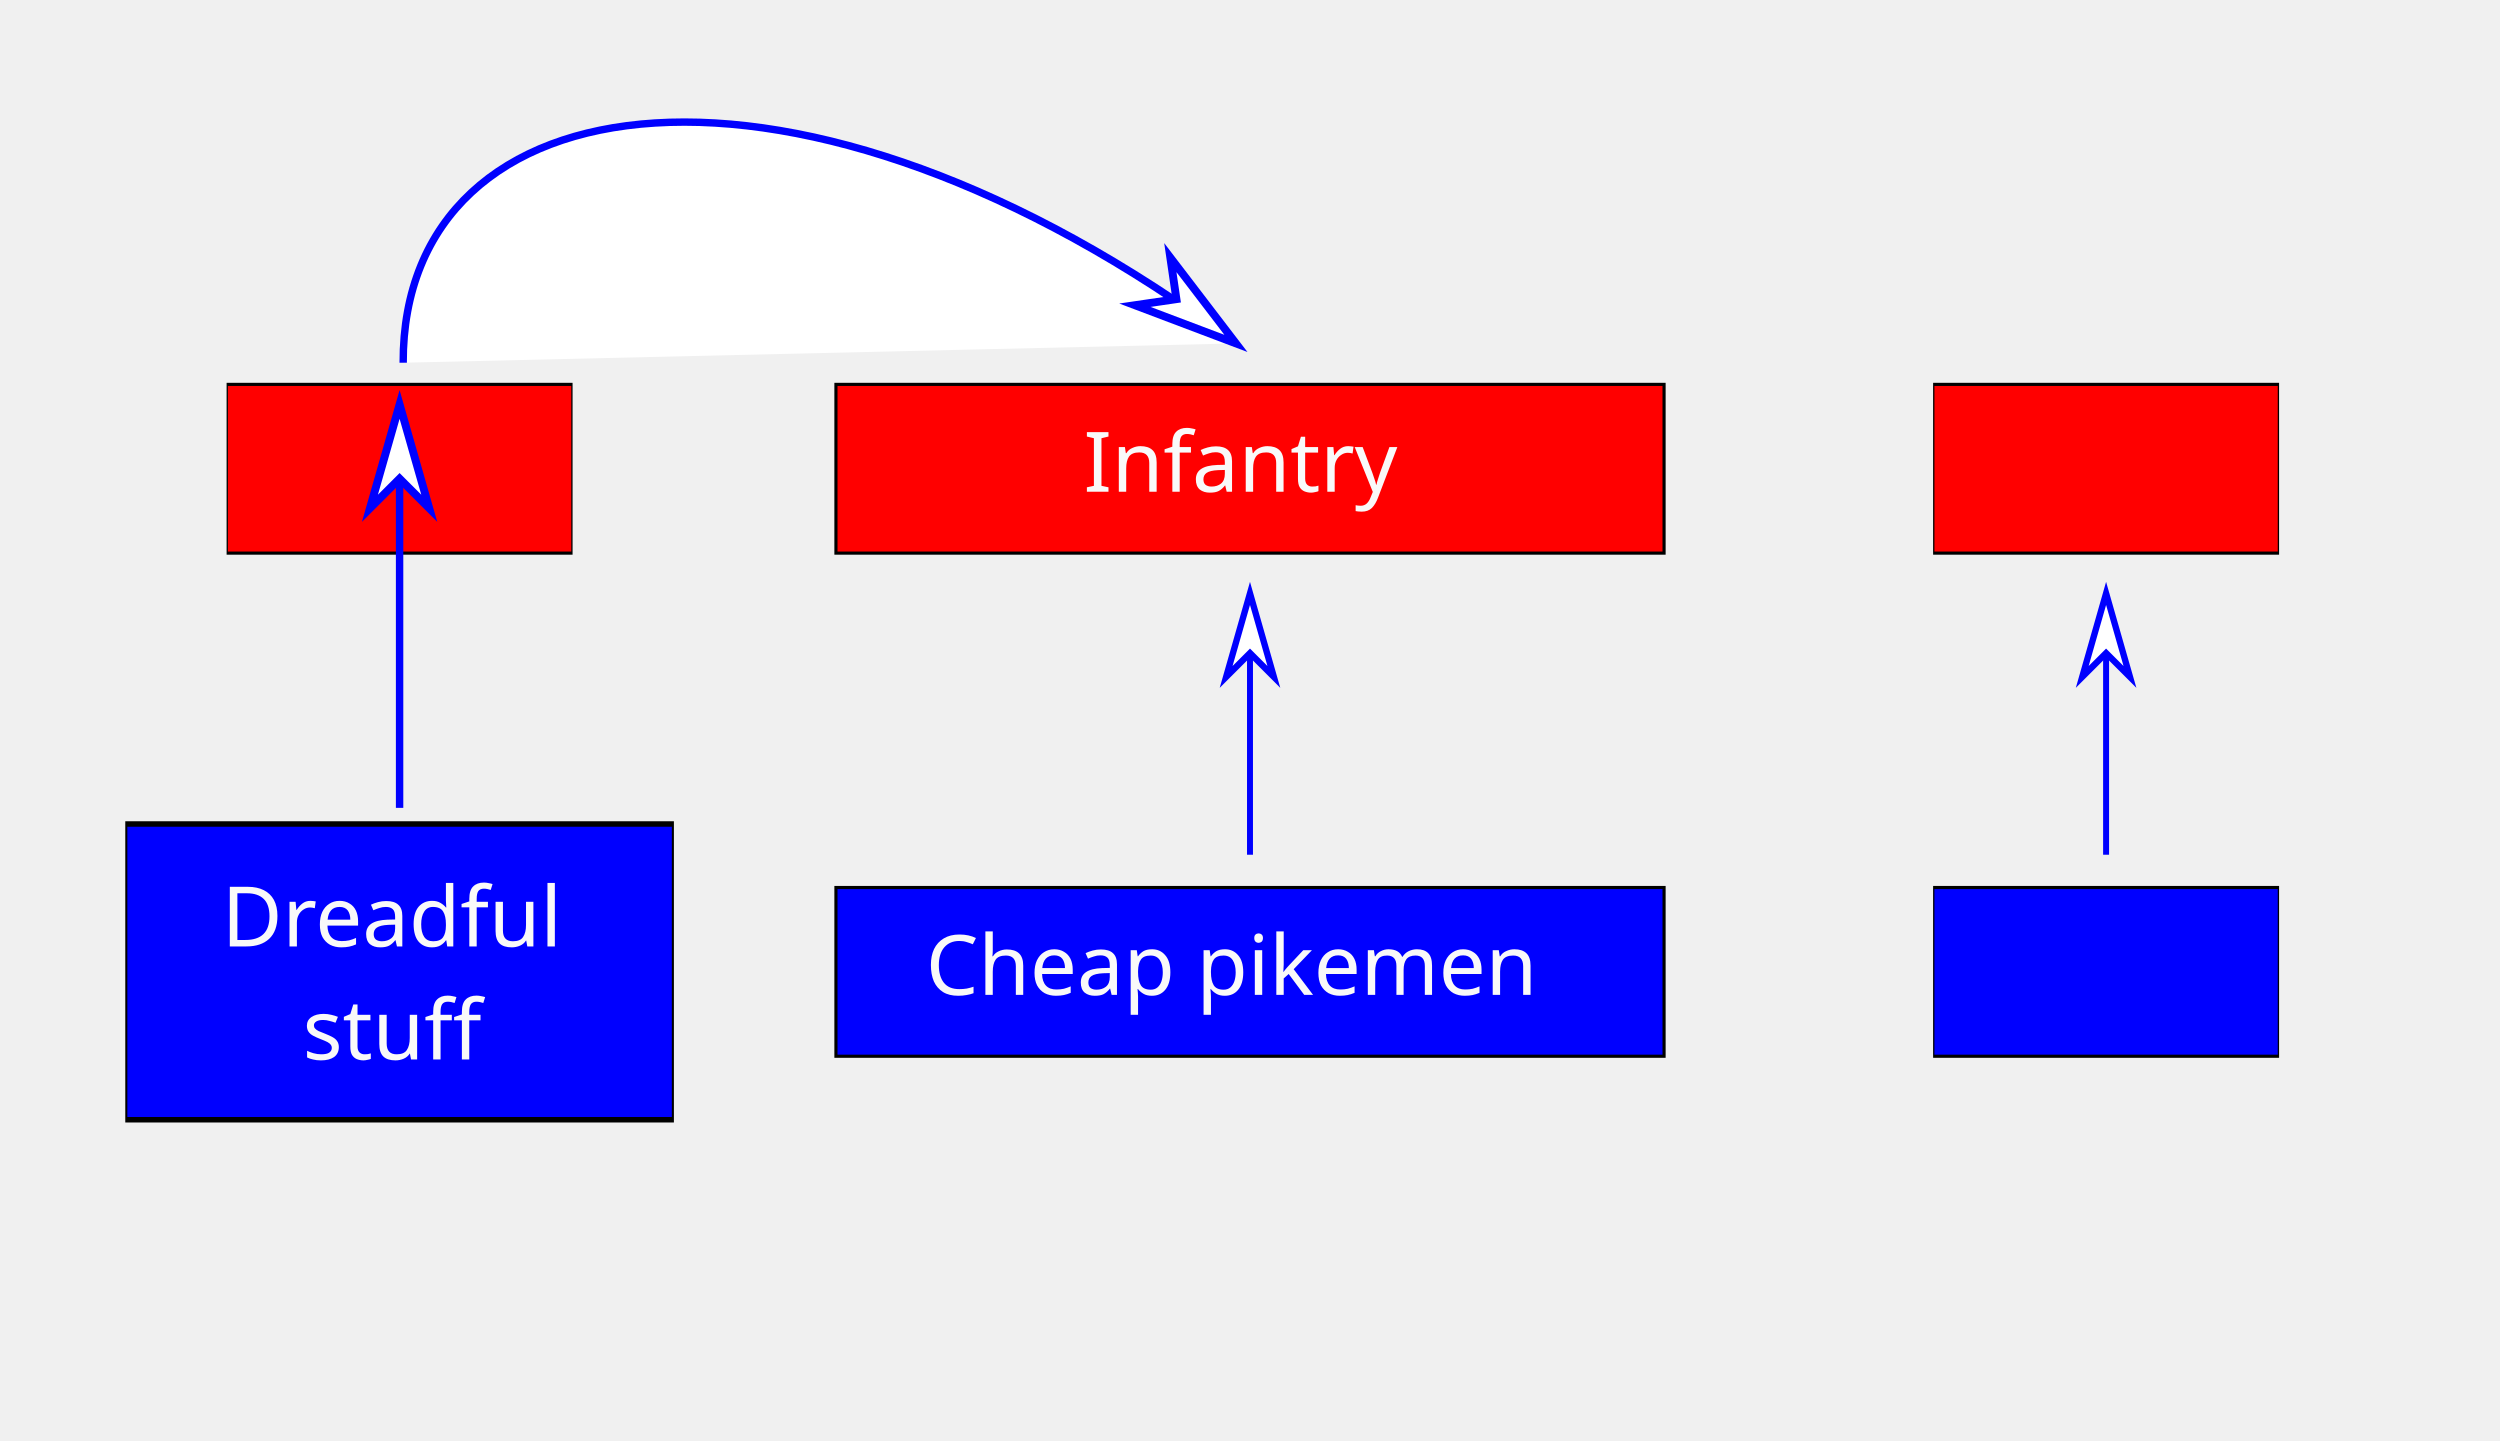
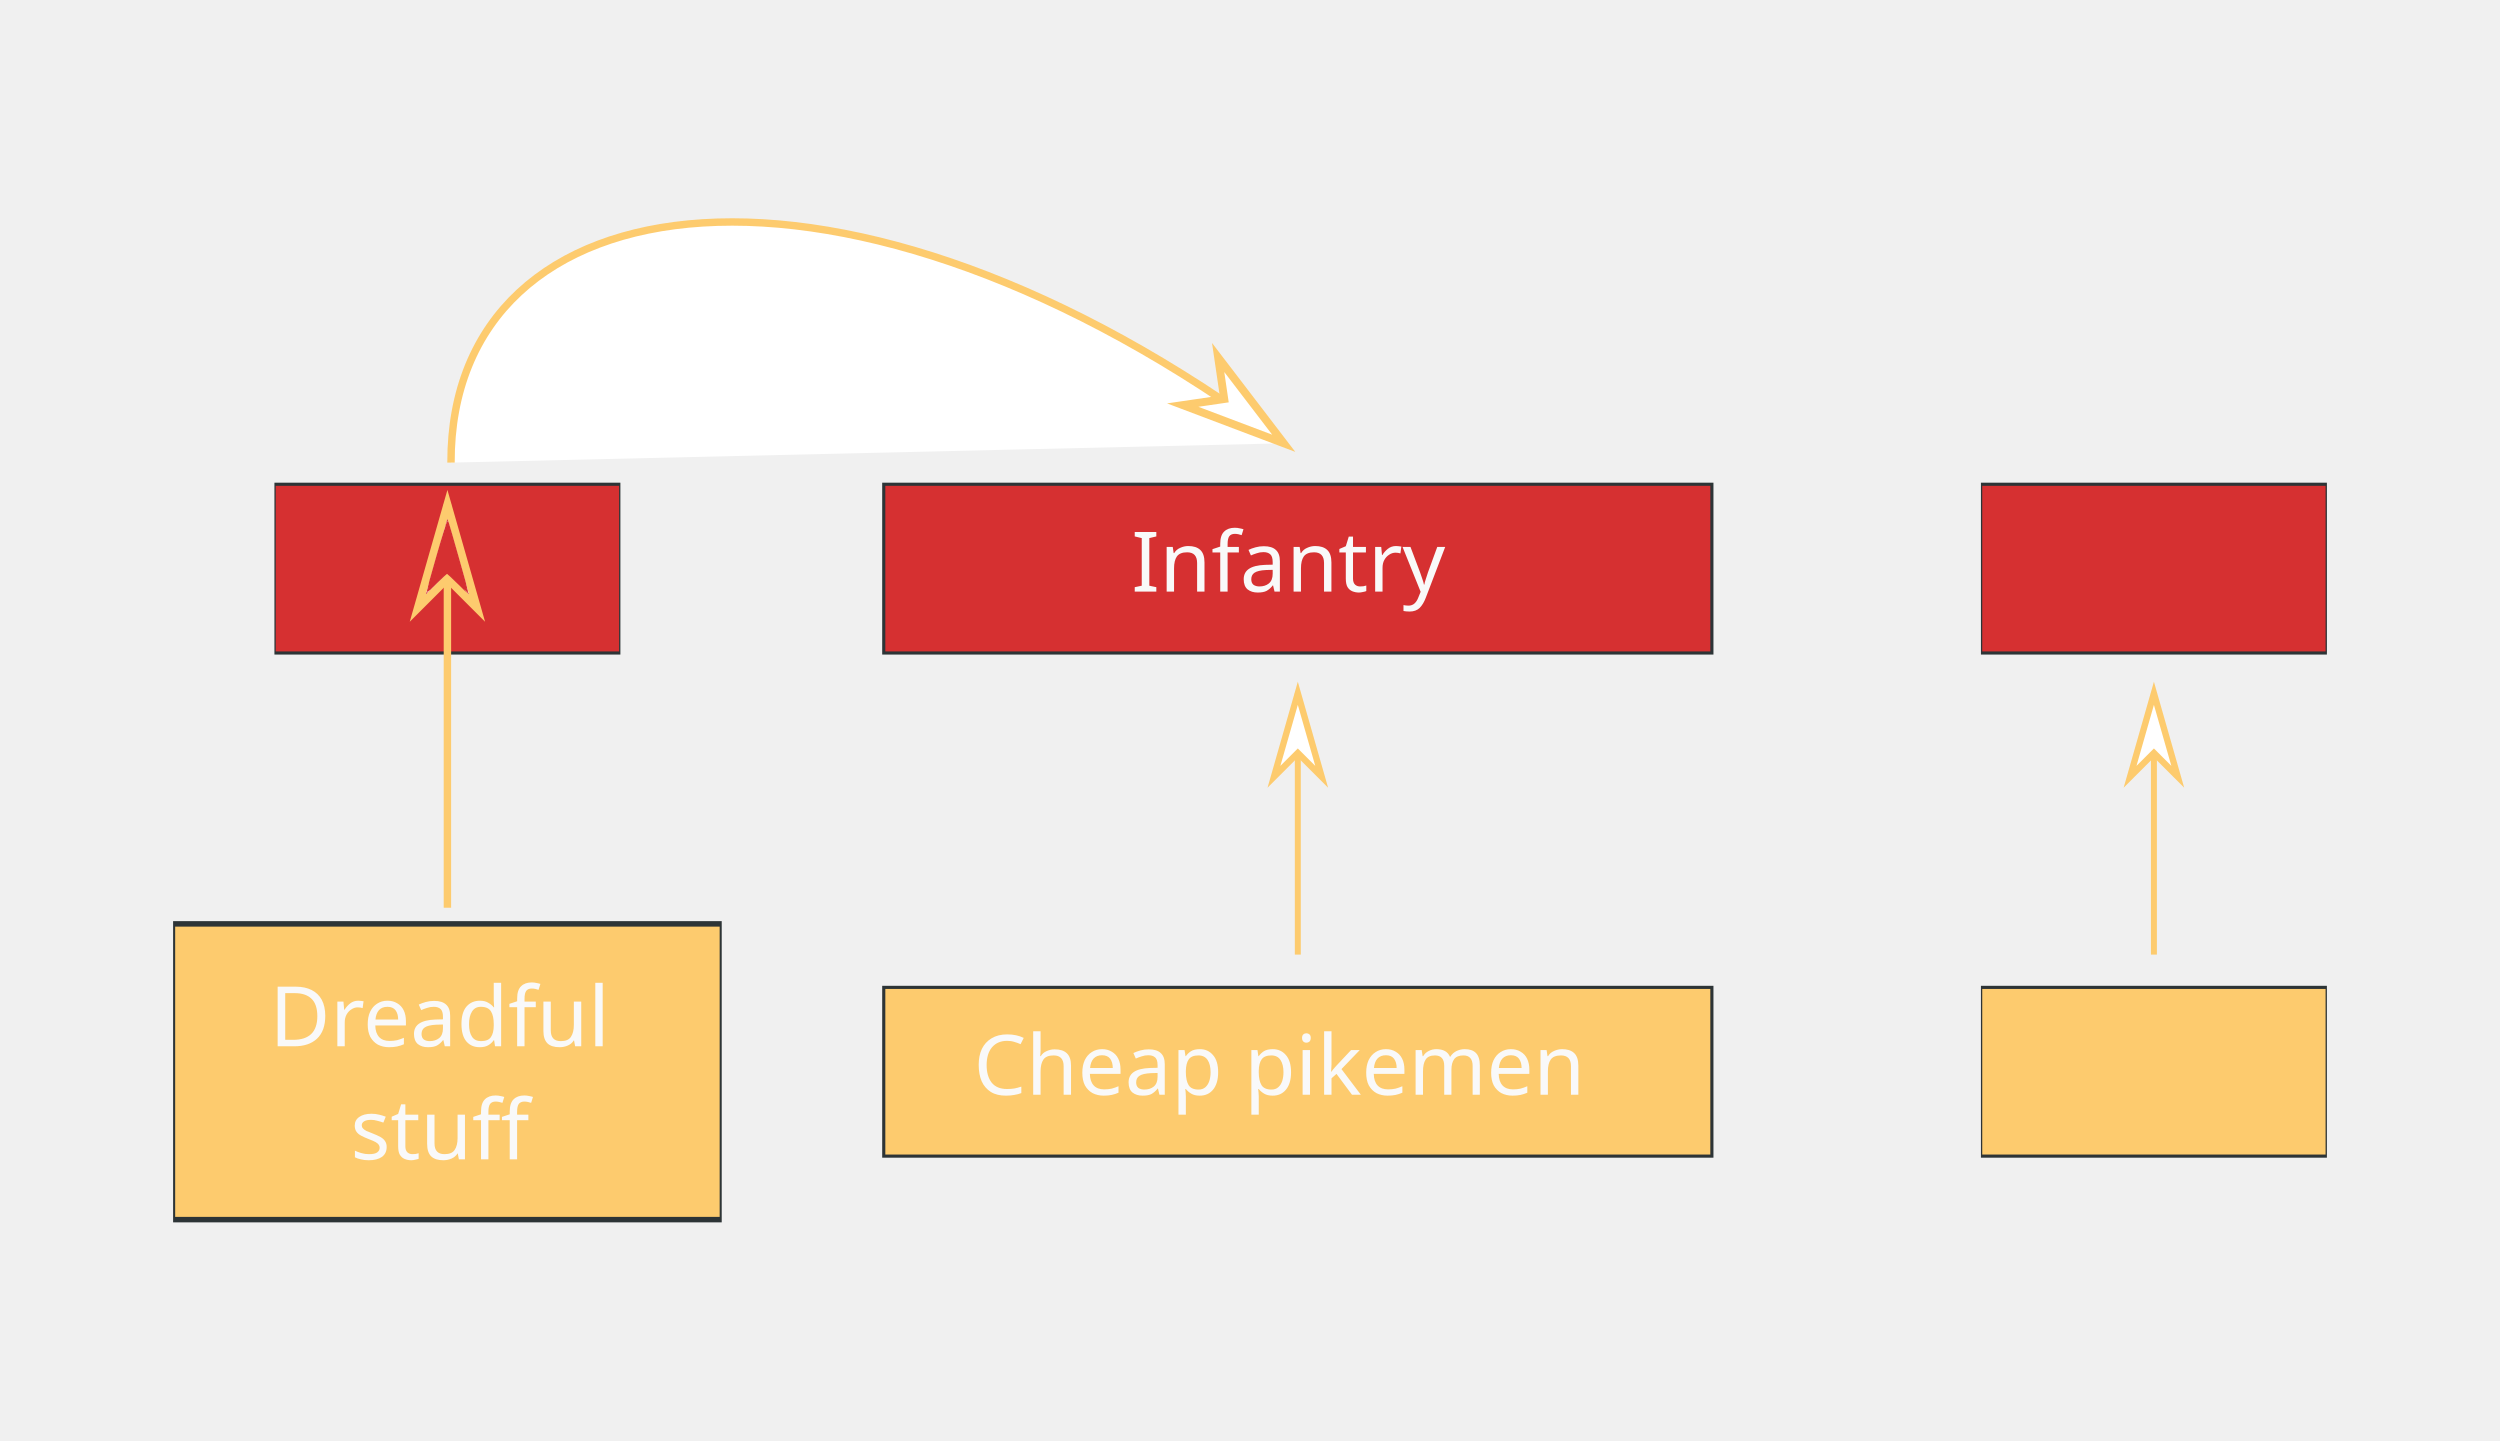
<svg xmlns="http://www.w3.org/2000/svg" xmlns:ns1="http://www.openswatchbook.org/uri/2009/osb" xmlns:xlink="http://www.w3.org/1999/xlink" width="800" height="461" viewBox="0 0 211.667 121.973" version="1.1" id="svg8">
  <defs id="defs2">
    <marker orient="auto" refY="0.0" refX="0.0" id="marker6110" style="overflow:visible;">
      <path id="path6108" d="M 0.0,0.0 L 5.0,-5.0 L -12.5,0.0 L 5.0,5.0 L 0.0,0.0 z " style="fill-rule:evenodd;stroke:#0000fe;stroke-width:1pt;stroke-opacity:1;fill:#ffffff;fill-opacity:1" transform="scale(0.8) rotate(180) translate(12.5,0)" />
    </marker>
    <marker orient="auto" refY="0.0" refX="0.0" id="marker5804" style="overflow:visible;">
      <path id="path5802" d="M 0.0,0.0 L 5.0,-5.0 L -12.5,0.0 L 5.0,5.0 L 0.0,0.0 z " style="fill-rule:evenodd;stroke:#000000;stroke-width:1pt;stroke-opacity:1;fill:#000000;fill-opacity:1" transform="scale(0.8) rotate(180) translate(12.5,0)" />
    </marker>
    <marker orient="auto" refY="0.0" refX="0.0" id="EmptyTriangleOutL" style="overflow:visible">
      <path id="path5050" d="M 5.77,0.0 L -2.88,5.0 L -2.88,-5.0 L 5.77,0.0 z " style="fill-rule:evenodd;fill:#ffffff;stroke:#000000;stroke-width:1pt;stroke-opacity:1" transform="scale(0.8) translate(-6,0)" />
    </marker>
    <marker orient="auto" refY="0.0" refX="0.0" id="marker5546" style="overflow:visible">
      <path id="path5544" style="fill-rule:evenodd;stroke-width:0.625;stroke-linejoin:round;stroke:#000000;stroke-opacity:1;fill:#000000;fill-opacity:1" d="M 8.719,4.034 L -2.207,0.016 L 8.719,-4.002 C 6.973,-1.63 6.983,1.616 8.719,4.034 z " transform="scale(1.1) translate(1,0)" />
    </marker>
    <marker orient="auto" refY="0.0" refX="0.0" id="DotL" style="overflow:visible">
      <path id="path4951" d="M -2.5,-1.0 C -2.5,1.76 -4.74,4.0 -7.5,4.0 C -10.26,4.0 -12.5,1.76 -12.5,-1.0 C -12.5,-3.76 -10.26,-6.0 -7.5,-6.0 C -4.74,-6.0 -2.5,-3.76 -2.5,-1.0 z " style="fill-rule:evenodd;stroke:#000000;stroke-width:1pt;stroke-opacity:1;fill:#000000;fill-opacity:1" transform="scale(0.8) translate(7.4, 1)" />
    </marker>
    <marker orient="auto" refY="0.0" refX="0.0" id="Arrow2Lend" style="overflow:visible;">
      <path id="path4911" style="fill-rule:evenodd;stroke-width:0.625;stroke-linejoin:round;stroke:#000000;stroke-opacity:1;fill:#0000ff;fill-opacity:1" d="M 8.719,4.034 L -2.207,0.016 L 8.719,-4.002 C 6.973,-1.63 6.983,1.616 8.719,4.034 z " transform="scale(1.1) rotate(180) translate(1,0)" />
    </marker>
    <marker orient="auto" refY="0.0" refX="0.0" id="Arrow1Lend" style="overflow:visible;">
      <path id="path4893" d="M 0.0,0.0 L 5.0,-5.0 L -12.5,0.0 L 5.0,5.0 L 0.0,0.0 z " style="fill-rule:evenodd;stroke:#000000;stroke-width:1pt;stroke-opacity:1;fill:#000000;fill-opacity:1" transform="scale(0.8) rotate(180) translate(12.5,0)" />
    </marker>
    <marker orient="auto" refY="0.0" refX="0.0" id="Arrow2Lstart" style="overflow:visible">
      <path id="path4908" style="fill-rule:evenodd;stroke-width:0.625;stroke-linejoin:round;stroke:#000000;stroke-opacity:1;fill:#000000;fill-opacity:1" d="M 8.719,4.034 L -2.207,0.016 L 8.719,-4.002 C 6.973,-1.63 6.983,1.616 8.719,4.034 z " transform="scale(1.1) translate(1,0)" />
    </marker>
    <marker orient="auto" refY="0.0" refX="0.0" id="marker5168" style="overflow:visible">
      <path id="path5166" d="M 0.0,0.0 L 5.0,-5.0 L -12.5,0.0 L 5.0,5.0 L 0.0,0.0 z " style="fill-rule:evenodd;stroke:#000000;stroke-width:1pt;stroke-opacity:1;fill:#000000;fill-opacity:1" transform="scale(0.8) translate(12.5,0)" />
    </marker>
    <marker orient="auto" refY="0.0" refX="0.0" id="Arrow1Lstart" style="overflow:visible">
      <path id="path4890" d="M 0.0,0.0 L 5.0,-5.0 L -12.5,0.0 L 5.0,5.0 L 0.0,0.0 z " style="fill-rule:evenodd;stroke:#000000;stroke-width:1pt;stroke-opacity:1;fill:#000000;fill-opacity:1" transform="scale(0.8) translate(12.5,0)" />
    </marker>
    <linearGradient id="linearGradient4873" ns1:paint="solid">
      <stop style="stop-color:#000000;stop-opacity:1;" offset="0" id="stop4871" />
    </linearGradient>
    <linearGradient id="linearGradient4660" ns1:paint="solid">
      <stop style="stop-color:#000000;stop-opacity:1;" offset="0" id="stop4658" />
    </linearGradient>
    <linearGradient id="linearGradient4605" ns1:paint="solid">
      <stop style="stop-color:#000000;stop-opacity:1;" offset="0" id="stop4603" />
    </linearGradient>
    <linearGradient id="linearGradient4599" ns1:paint="solid">
      <stop style="stop-color:#0000ff;stop-opacity:1;" offset="0" id="stop4597" />
    </linearGradient>
    <linearGradient id="linearGradient4538" ns1:paint="solid">
      <stop style="stop-color:#000000;stop-opacity:1;" offset="0" id="stop4536" />
    </linearGradient>
    <linearGradient xlink:href="#linearGradient4538" id="linearGradient4540" x1="69.585" y1="125.682" x2="151.606" y2="125.682" gradientUnits="userSpaceOnUse" gradientTransform="matrix(1.017373,0,0,1,-4.065676,30.95625)" />
    <linearGradient xlink:href="#linearGradient4538" id="linearGradient4540-3" x1="69.585" y1="125.682" x2="151.606" y2="125.682" gradientUnits="userSpaceOnUse" gradientTransform="matrix(1.017373,0,0,1,-4.065678,-46.96354)" />
    <linearGradient xlink:href="#linearGradient4599" id="linearGradient4601" x1="74.228" y1="226.491" x2="144.342" y2="226.491" gradientUnits="userSpaceOnUse" />
    <linearGradient xlink:href="#linearGradient4605" id="linearGradient4607" x1="74.228" y1="226.491" x2="144.342" y2="226.491" gradientUnits="userSpaceOnUse" />
-     <linearGradient xlink:href="#linearGradient4599" id="linearGradient4636" gradientUnits="userSpaceOnUse" x1="74.228" y1="226.491" x2="144.342" y2="226.491" gradientTransform="translate(-3.451534,30.82135)" />
-     <linearGradient xlink:href="#linearGradient4605" id="linearGradient4638" gradientUnits="userSpaceOnUse" x1="74.228" y1="226.491" x2="144.342" y2="226.491" gradientTransform="translate(-3.451534,30.82135)" />
-     <linearGradient xlink:href="#linearGradient4660" id="linearGradient4662" x1="70.776" y1="214.715" x2="140.891" y2="214.715" gradientUnits="userSpaceOnUse" />
-     <linearGradient xlink:href="#linearGradient4599" id="linearGradient4710" gradientUnits="userSpaceOnUse" gradientTransform="translate(-3.451534,30.82135)" x1="74.228" y1="226.491" x2="144.342" y2="226.491" />
-     <linearGradient xlink:href="#linearGradient4605" id="linearGradient4712" gradientUnits="userSpaceOnUse" gradientTransform="translate(-3.451534,30.82135)" x1="74.228" y1="226.491" x2="144.342" y2="226.491" />
-     <linearGradient xlink:href="#linearGradient4599" id="linearGradient4777" gradientUnits="userSpaceOnUse" gradientTransform="translate(-3.451534,30.82135)" x1="74.228" y1="226.491" x2="144.342" y2="226.491" />
-     <linearGradient xlink:href="#linearGradient4605" id="linearGradient4779" gradientUnits="userSpaceOnUse" gradientTransform="translate(-3.451534,30.82135)" x1="74.228" y1="226.491" x2="144.342" y2="226.491" />
-     <linearGradient xlink:href="#linearGradient4605" id="linearGradient4822" gradientUnits="userSpaceOnUse" gradientTransform="translate(-3.451534,30.82135)" x1="74.228" y1="226.491" x2="144.342" y2="226.491" />
-     <linearGradient xlink:href="#linearGradient4605" id="linearGradient4867" gradientUnits="userSpaceOnUse" gradientTransform="translate(-3.451534,30.82135)" x1="74.228" y1="226.491" x2="144.342" y2="226.491" />
    <marker orient="auto" refY="0" refX="0" id="marker6110-2" style="overflow:visible">
      <path id="path6108-9" d="M 0,0 5,-5 -12.5,0 5,5 Z" style="fill:#ffffff;fill-opacity:1;fill-rule:evenodd;stroke:#0000fe;stroke-width:1pt;stroke-opacity:1" transform="matrix(-0.8,0,0,-0.8,-10,0)" />
    </marker>
    <marker orient="auto" refY="0" refX="0" id="marker6110-2-5" style="overflow:visible">
-       <path id="path6108-9-5" d="M 0,0 5,-5 -12.5,0 5,5 Z" style="fill:#ffffff;fill-opacity:1;fill-rule:evenodd;stroke:#0000fe;stroke-width:1pt;stroke-opacity:1" transform="matrix(-0.8,0,0,-0.8,-10,0)" />
+       <path id="path6108-9-5" d="M 0,0 5,-5 -12.5,0 5,5 Z" style="fill:#ffffff;fill-opacity:1;fill-rule:evenodd;stroke:#fdcb6e;stroke-width:1pt;stroke-opacity:1" transform="matrix(-0.8,0,0,-0.8,-10,0)" />
    </marker>
    <marker orient="auto" refY="0" refX="0" id="marker6110-3" style="overflow:visible">
      <path id="path6108-6" d="M 0,0 5,-5 -12.5,0 5,5 Z" style="fill:#ffffff;fill-opacity:1;fill-rule:evenodd;stroke:#0000fe;stroke-width:1pt;stroke-opacity:1" transform="matrix(-0.8,0,0,-0.8,-10,0)" />
    </marker>
    <marker orient="auto" refY="0" refX="0" id="marker6110-4" style="overflow:visible">
      <path id="path6108-7" d="M 0,0 5,-5 -12.5,0 5,5 Z" style="fill:#ffffff;fill-opacity:1;fill-rule:evenodd;stroke:#0000fe;stroke-width:1pt;stroke-opacity:1" transform="matrix(-0.8,0,0,-0.8,-10,0)" />
    </marker>
    <marker orient="auto" refY="0" refX="0" id="marker6110-2-5-5" style="overflow:visible">
      <path id="path6108-9-5-5" d="M 0,0 5,-5 -12.5,0 5,5 Z" style="fill:#ffffff;fill-opacity:1;fill-rule:evenodd;stroke:#0000fe;stroke-width:1pt;stroke-opacity:1" transform="matrix(-0.8,0,0,-0.8,-10,0)" />
    </marker>
    <marker orient="auto" refY="0" refX="0" id="marker6110-2-5-7" style="overflow:visible">
-       <path id="path6108-9-5-53" d="M 0,0 5,-5 -12.5,0 5,5 Z" style="fill:#ffffff;fill-opacity:1;fill-rule:evenodd;stroke:#0000fe;stroke-width:1pt;stroke-opacity:1" transform="matrix(-0.8,0,0,-0.8,-10,0)" />
+       <path id="path6108-9-5-53" d="M 0,0 5,-5 -12.5,0 5,5 Z" style="fill:#ffffff;fill-opacity:1;fill-rule:evenodd;stroke:#fdcb6e;stroke-width:1pt;stroke-opacity:1" transform="matrix(-0.8,0,0,-0.8,-10,0)" />
    </marker>
    <marker orient="auto" refY="0" refX="0" id="marker6110-2-5-70" style="overflow:visible">
-       <path id="path6108-9-5-6" d="M 0,0 5,-5 -12.5,0 5,5 Z" style="fill:#ffffff;fill-opacity:1;fill-rule:evenodd;stroke:#0000fe;stroke-width:1pt;stroke-opacity:1" transform="matrix(-0.8,0,0,-0.8,-10,0)" />
+       <path id="path6108-9-5-6" d="M 0,0 5,-5 -12.5,0 5,5 Z" style="fill:#ffffff;fill-opacity:1;fill-rule:evenodd;stroke:#fdcb6e;stroke-width:1pt;stroke-opacity:1" transform="matrix(-0.8,0,0,-0.8,-10,0)" />
    </marker>
    <marker orient="auto" refY="0" refX="0" id="marker6110-2-5-70-6" style="overflow:visible">
-       <path id="path6108-9-5-6-5" d="M 0,0 5,-5 -12.5,0 5,5 Z" style="fill:#ffffff;fill-opacity:1;fill-rule:evenodd;stroke:#0000fe;stroke-width:1pt;stroke-opacity:1" transform="matrix(-0.8,0,0,-0.8,-10,0)" />
+       <path id="path6108-9-5-6-5" d="M 0,0 5,-5 -12.5,0 5,5 Z" style="fill:#ffffff;fill-opacity:1;fill-rule:evenodd;stroke:#fdcb6e;stroke-width:1pt;stroke-opacity:1" transform="matrix(-0.8,0,0,-0.8,-10,0)" />
    </marker>
  </defs>
  <g id="layer1" transform="translate(0,-175.0271)">
    <flowRoot transform="matrix(0.2645833,0,0,0.2645833,0,175.0271)" style="font-style:normal;font-weight:normal;font-size:40px;line-height:1.25;font-family:sans-serif;letter-spacing:0px;word-spacing:0px;fill:#000000;fill-opacity:1;stroke:none" id="flowRoot4615" xml:space="preserve">
      <flowRegion id="flowRegion4617">
        <rect y="367" x="276" height="41" width="251" id="rect4619" />
      </flowRegion>
      <flowPara id="flowPara4621">INfanteríaInfanter</flowPara>
      <flowPara id="flowPara4623" />
    </flowRoot>
-     <g id="g4526">
-       <rect style="fill:url(#linearGradient4636);fill-opacity:1;stroke:url(#linearGradient4638);stroke-width:0.265" id="rect4580" width="70.115" height="14.287" x="70.776" y="250.169" />
-       <text id="text4627" y="259.259" x="78.378" style="font-style:normal;font-weight:normal;font-size:10.583px;line-height:1.25;font-family:sans-serif;letter-spacing:0px;word-spacing:0px;fill:#f9f9f9;fill-opacity:1;stroke:none;stroke-width:0.265" xml:space="preserve">
-         <tspan style="font-size:7.056px;fill:#f9f9f9;stroke-width:0.265" y="259.259" x="78.378" id="tspan4625">Cheap pikemen</tspan>
-       </text>
+     <rect y="258.625" x="74.825" height="14.287" width="70.115" id="rect4580" style="fill:#fdcb6e;fill-opacity:1;stroke:#2d3436;stroke-width:0.265;stroke-opacity:1" />
+     <text xml:space="preserve" style="font-style:normal;font-weight:normal;font-size:10.583px;line-height:1.25;font-family:sans-serif;letter-spacing:0px;word-spacing:0px;fill:#f9f9f9;fill-opacity:1;stroke:none;stroke-width:0.265" x="82.427" y="267.715" id="text4627">
+       <tspan id="tspan4625" x="82.427" y="267.715" style="font-size:7.056px;fill:#f9f9f9;stroke-width:0.265">Cheap pikemen</tspan>
+     </text>
+     <rect y="216.027" x="74.825" height="14.287" width="70.115" id="rect4580-0" style="fill:#d63031;fill-opacity:1;stroke:#2d3436;stroke-width:0.265;stroke-opacity:1" />
+     <text xml:space="preserve" style="font-style:normal;font-weight:normal;font-size:10.583px;line-height:1.25;font-family:sans-serif;letter-spacing:0px;word-spacing:0px;fill:#f9f9f9;fill-opacity:1;stroke:none;stroke-width:0.265" x="95.792" y="225.117" id="text4627-5">
+       <tspan id="tspan4625-9" x="95.792" y="225.117" style="font-size:7.056px;fill:#f9f9f9;stroke-width:0.265">Infantry</tspan>
+     </text>
+     <g transform="matrix(0.4161938,0,0,1,138.318,8.456211)" id="g4672-6-2" style="fill:#fdcb6e;fill-opacity:1;stroke:#2d3436;stroke-opacity:1">
+       <rect style="fill:#fdcb6e;fill-opacity:1;stroke:#2d3436;stroke-width:0.265;stroke-opacity:1" id="rect4580-6-6" width="70.115" height="14.287" x="70.776" y="250.169" />
    </g>
-     <g id="g4531">
-       <rect style="fill:#ff0000;fill-opacity:1;stroke:url(#linearGradient4662);stroke-width:0.265" id="rect4580-0" width="70.115" height="14.287" x="70.776" y="207.571" />
-       <text id="text4627-5" y="216.661" x="91.743" style="font-style:normal;font-weight:normal;font-size:10.583px;line-height:1.25;font-family:sans-serif;letter-spacing:0px;word-spacing:0px;fill:#f9f9f9;fill-opacity:1;stroke:none;stroke-width:0.265" xml:space="preserve">
-         <tspan style="font-size:7.056px;fill:#f9f9f9;stroke-width:0.265" y="216.661" x="91.743" id="tspan4625-9">Infantry</tspan>
-       </text>
+     <g transform="matrix(0.4161938,0,0,1,-6.166395,-34.1417)" id="g4672-6-9" style="fill:#d63031;fill-opacity:1;stroke:#2d3436;stroke-opacity:1">
+       <rect style="fill:#d63031;fill-opacity:1;stroke:#2d3436;stroke-width:0.265;stroke-opacity:1" id="rect4580-6-7" width="70.115" height="14.287" x="70.776" y="250.169" />
    </g>
-     <g transform="matrix(0.4161938,0,0,1,134.2691,0)" id="g4672-6-2">
-       <rect style="fill:url(#linearGradient4777);fill-opacity:1;stroke:url(#linearGradient4779);stroke-width:0.265" id="rect4580-6-6" width="70.115" height="14.287" x="70.776" y="250.169" />
+     <g transform="matrix(0.4161938,0,0,1,138.318,-34.1417)" id="g4672-6-9-6" style="fill:#d63031;fill-opacity:1;stroke:#2d3436;stroke-opacity:1">
+       <rect style="fill:#d63031;fill-opacity:1;stroke:#2d3436;stroke-width:0.265;stroke-opacity:1" id="rect4580-6-7-3" width="70.115" height="14.287" x="70.776" y="250.169" />
    </g>
-     <g transform="matrix(0.4161938,0,0,1,-10.21535,-42.59792)" id="g4672-6-9" style="fill:#ff0000">
-       <rect style="fill:#ff0000;fill-opacity:1;stroke:url(#linearGradient4822);stroke-width:0.265" id="rect4580-6-7" width="70.115" height="14.287" x="70.776" y="250.169" />
+     <path style="fill:#ffffff;stroke:#fdcb6e;stroke-width:0.628;stroke-linecap:butt;stroke-linejoin:miter;stroke-miterlimit:4;stroke-dasharray:none;stroke-opacity:1;marker-end:url(#marker6110-2-5)" d="m 37.881,251.88 c 0,-25.904 0,-34.153 0,-34.153" id="path6106-9-9" />
+     <g transform="matrix(0.6599966,0,0,1.752637,-31.96886,-185.2066)" id="g4672-6" style="fill:#fdcb6e;fill-opacity:1;stroke:#2d3436;stroke-opacity:1">
+       <rect style="fill:#fdcb6e;fill-opacity:1;stroke:#2d3436;stroke-width:0.265;stroke-opacity:1" id="rect4580-6" width="70.115" height="14.287" x="70.776" y="250.169" />
    </g>
-     <g transform="matrix(0.4161938,0,0,1,134.2691,-42.59792)" id="g4672-6-9-6" style="fill:#ff0000">
-       <rect style="fill:#ff0000;fill-opacity:1;stroke:url(#linearGradient4867);stroke-width:0.265" id="rect4580-6-7-3" width="70.115" height="14.287" x="70.776" y="250.169" />
-     </g>
-     <path style="fill:#ffffff;stroke:#0000fe;stroke-width:0.628;stroke-linecap:butt;stroke-linejoin:miter;stroke-miterlimit:4;stroke-dasharray:none;stroke-opacity:1;marker-end:url(#marker6110-2-5)" d="m 33.832,243.424 c 0,-25.904 0,-34.153 0,-34.153" id="path6106-9-9" />
-     <g id="g4518" transform="translate(-3.190954,-1.595463)">
-       <g id="g4672-6" transform="matrix(0.6599966,0,0,1.752637,-32.82686,-192.0674)">
-         <rect y="250.169" x="70.776" height="14.287" width="70.115" id="rect4580-6" style="fill:url(#linearGradient4710);fill-opacity:1;stroke:url(#linearGradient4712);stroke-width:0.265" />
-       </g>
-       <text id="text4627-0" y="256.752" x="21.961" style="font-style:normal;font-weight:normal;font-size:10.583px;line-height:1.25;font-family:sans-serif;letter-spacing:0px;word-spacing:0px;fill:#f9f9f9;fill-opacity:1;stroke:none;stroke-width:0.265" xml:space="preserve">
-         <tspan style="font-size:7.056px;fill:#f9f9f9;stroke-width:0.265" y="256.752" x="21.961" id="tspan4625-6">Dreadful</tspan>
-       </text>
-       <text id="text4627-0-3" y="266.325" x="28.818" style="font-style:normal;font-weight:normal;font-size:10.583px;line-height:1.25;font-family:sans-serif;letter-spacing:0px;word-spacing:0px;fill:#f9f9f9;fill-opacity:1;stroke:none;stroke-width:0.265" xml:space="preserve">
-         <tspan style="font-size:7.056px;fill:#f9f9f9;stroke-width:0.265" y="266.325" x="28.818" id="tspan4625-6-1">stuff</tspan>
-       </text>
-     </g>
-     <path style="fill:#ffffff;stroke:#0000fe;stroke-width:0.628;stroke-linecap:butt;stroke-linejoin:miter;stroke-miterlimit:4;stroke-dasharray:none;stroke-opacity:1;marker-end:url(#marker6110-2-5-7)" d="m 34.136,205.737 c -0.07,-24.355 33.428,-29.226 70.505,-1.635" id="path6106-9-9-2" />
-     <path style="fill:#ffffff;stroke:#0000fe;stroke-width:0.505;stroke-linecap:butt;stroke-linejoin:miter;stroke-miterlimit:4;stroke-dasharray:none;stroke-opacity:1;marker-end:url(#marker6110-2-5-70)" d="m 105.833,247.392 c 0,-16.779 0,-22.122 0,-22.122" id="path6106-9-9-9" />
-     <path style="fill:#ffffff;stroke:#0000fe;stroke-width:0.505;stroke-linecap:butt;stroke-linejoin:miter;stroke-miterlimit:4;stroke-dasharray:none;stroke-opacity:1;marker-end:url(#marker6110-2-5-70-6)" d="m 178.316,247.392 c 0,-16.779 0,-22.122 0,-22.122" id="path6106-9-9-9-0" />
+     <text xml:space="preserve" style="font-style:normal;font-weight:normal;font-size:10.583px;line-height:1.25;font-family:sans-serif;letter-spacing:0px;word-spacing:0px;fill:#f9f9f9;fill-opacity:1;stroke:none;stroke-width:0.265" x="22.819" y="263.613" id="text4627-0">
+       <tspan id="tspan4625-6" x="22.819" y="263.613" style="font-size:7.056px;fill:#f9f9f9;stroke-width:0.265">Dreadful</tspan>
+     </text>
+     <text xml:space="preserve" style="font-style:normal;font-weight:normal;font-size:10.583px;line-height:1.25;font-family:sans-serif;letter-spacing:0px;word-spacing:0px;fill:#f9f9f9;fill-opacity:1;stroke:none;stroke-width:0.265" x="29.676" y="273.185" id="text4627-0-3">
+       <tspan id="tspan4625-6-1" x="29.676" y="273.185" style="font-size:7.056px;fill:#f9f9f9;stroke-width:0.265">stuff</tspan>
+     </text>
+     <path style="fill:#ffffff;stroke:#fdcb6e;stroke-width:0.628;stroke-linecap:butt;stroke-linejoin:miter;stroke-miterlimit:4;stroke-dasharray:none;stroke-opacity:1;marker-end:url(#marker6110-2-5-7)" d="m 38.185,214.194 c -0.07,-24.355 33.428,-29.226 70.505,-1.635" id="path6106-9-9-2" />
+     <path style="fill:#ffffff;stroke:#fdcb6e;stroke-width:0.505;stroke-linecap:butt;stroke-linejoin:miter;stroke-miterlimit:4;stroke-dasharray:none;stroke-opacity:1;marker-end:url(#marker6110-2-5-70)" d="m 109.882,255.848 c 0,-16.779 0,-22.122 0,-22.122" id="path6106-9-9-9" />
+     <path style="fill:#ffffff;stroke:#fdcb6e;stroke-width:0.505;stroke-linecap:butt;stroke-linejoin:miter;stroke-miterlimit:4;stroke-dasharray:none;stroke-opacity:1;marker-end:url(#marker6110-2-5-70-6)" d="m 182.365,255.848 c 0,-16.779 0,-22.122 0,-22.122" id="path6106-9-9-9-0" />
+     <path style="opacity:1;fill:#d63031;fill-opacity:1;stroke:#d63031;stroke-width:0.119;stroke-miterlimit:4;stroke-dasharray:none;stroke-opacity:1" d="m 38.759,224.384 c -0.457,-0.458 -0.866,-0.833 -0.909,-0.833 -0.043,0 -0.435,0.358 -0.871,0.795 -0.436,0.437 -0.8,0.787 -0.81,0.778 -0.01,-0.01 0.37,-1.367 0.843,-3.018 0.473,-1.65 0.88,-2.949 0.904,-2.886 0.087,0.229 1.709,5.962 1.692,5.979 -0.01,0.01 -0.391,-0.357 -0.848,-0.816 z" id="path1133" />
+     <path style="opacity:1;fill:#d63031;fill-opacity:1;stroke:#d63031;stroke-width:0.004;stroke-miterlimit:4;stroke-dasharray:none;stroke-opacity:1" d="m 39.659,225.308 -0.05,-0.05 0.021,-0.007 0.021,-0.007 0.007,-0.021 c 0.004,-0.011 0.008,-0.021 0.008,-0.021 0.002,1e-5 0.046,0.155 0.045,0.156 -5.29e-4,5.3e-4 -0.023,-0.022 -0.051,-0.05 z" id="path1135" />
+     <path style="opacity:1;fill:#d63031;fill-opacity:1;stroke:#d63031;stroke-width:0.004;stroke-miterlimit:4;stroke-dasharray:none;stroke-opacity:1" d="m 36.051,225.356 c 0.016,-0.058 0.062,-0.217 0.063,-0.218 7.94e-4,-10e-4 0.004,0.005 0.007,0.013 l 0.005,0.015 0.025,0.009 0.025,0.009 0.013,-0.004 c 0.008,-0.002 0.02,-0.009 0.031,-0.018 0.04,-0.03 0.153,-0.135 0.321,-0.299 0.043,-0.042 0.079,-0.077 0.08,-0.076 5.29e-4,5.3e-4 -0.128,0.13 -0.285,0.287 -0.157,0.157 -0.286,0.284 -0.285,0.281 z" id="path1137" />
+     <path style="opacity:1;fill:#d63031;fill-opacity:1;stroke:#d63031;stroke-width:0.005;stroke-miterlimit:4;stroke-dasharray:none;stroke-opacity:1" d="m 37.671,219.69 c -2.38e-4,-0.004 0.207,-0.733 0.209,-0.735 5.29e-4,-5.3e-4 0.015,0.047 0.031,0.105 l 0.03,0.106 -0.026,-0.002 c -0.025,-0.002 -0.027,-0.002 -0.039,0.006 -0.007,0.005 -0.017,0.015 -0.022,0.022 -0.022,0.033 -0.059,0.129 -0.134,0.354 -0.027,0.081 -0.05,0.146 -0.05,0.143 z" id="path1139" />
  </g>
</svg>
